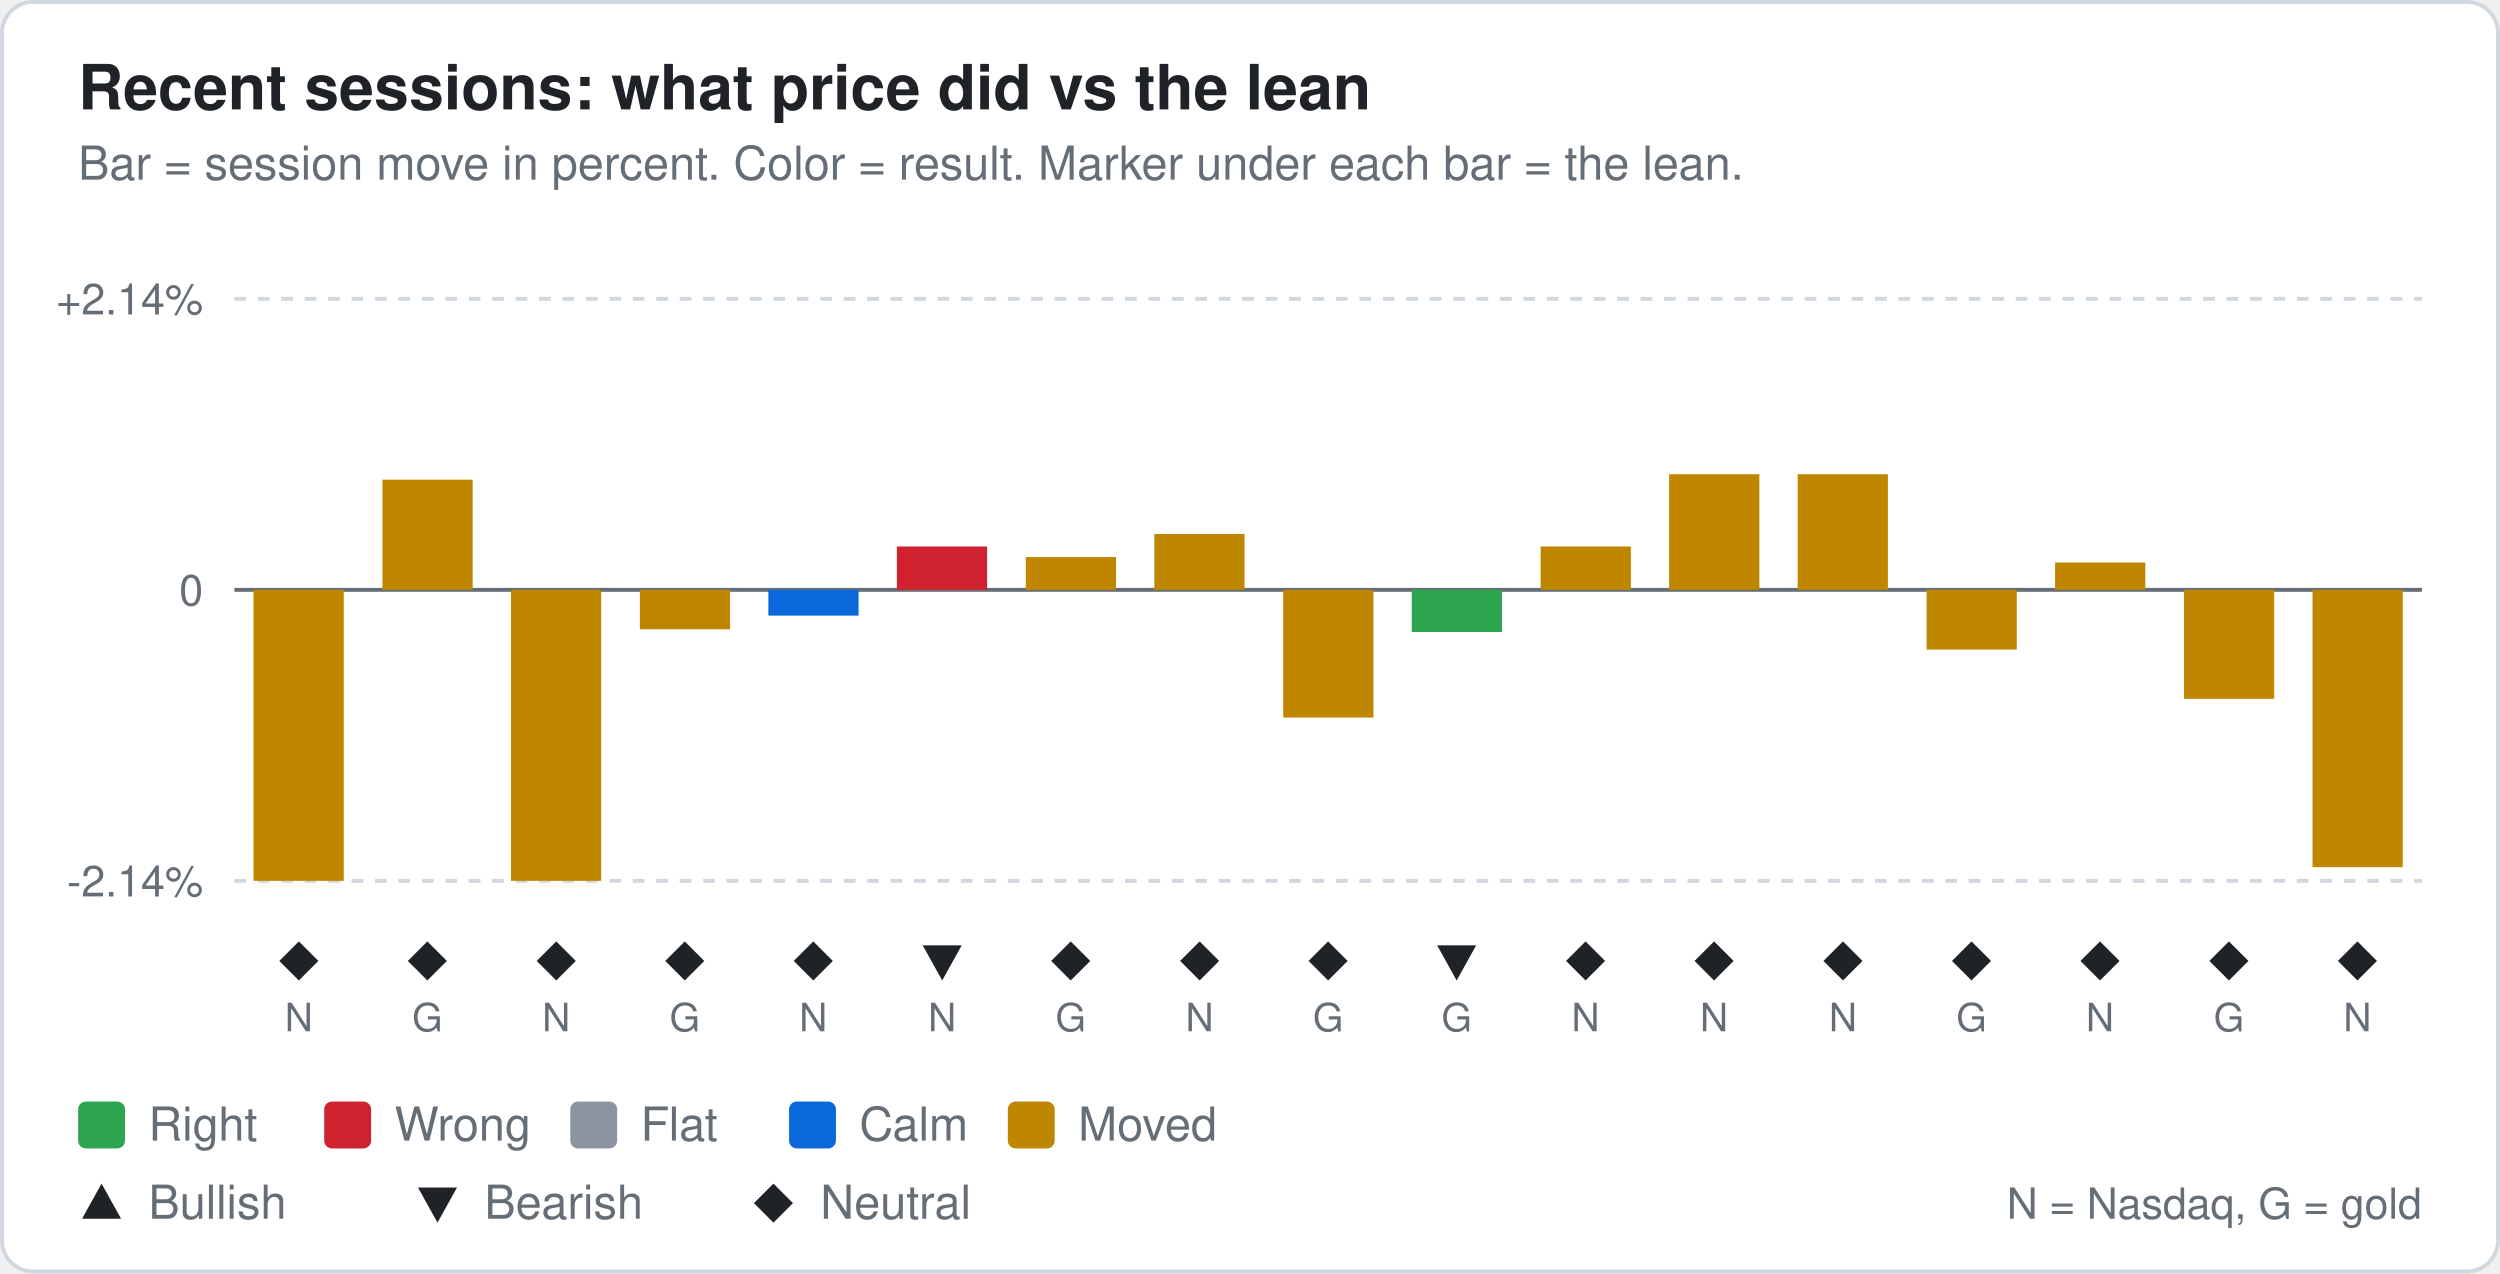
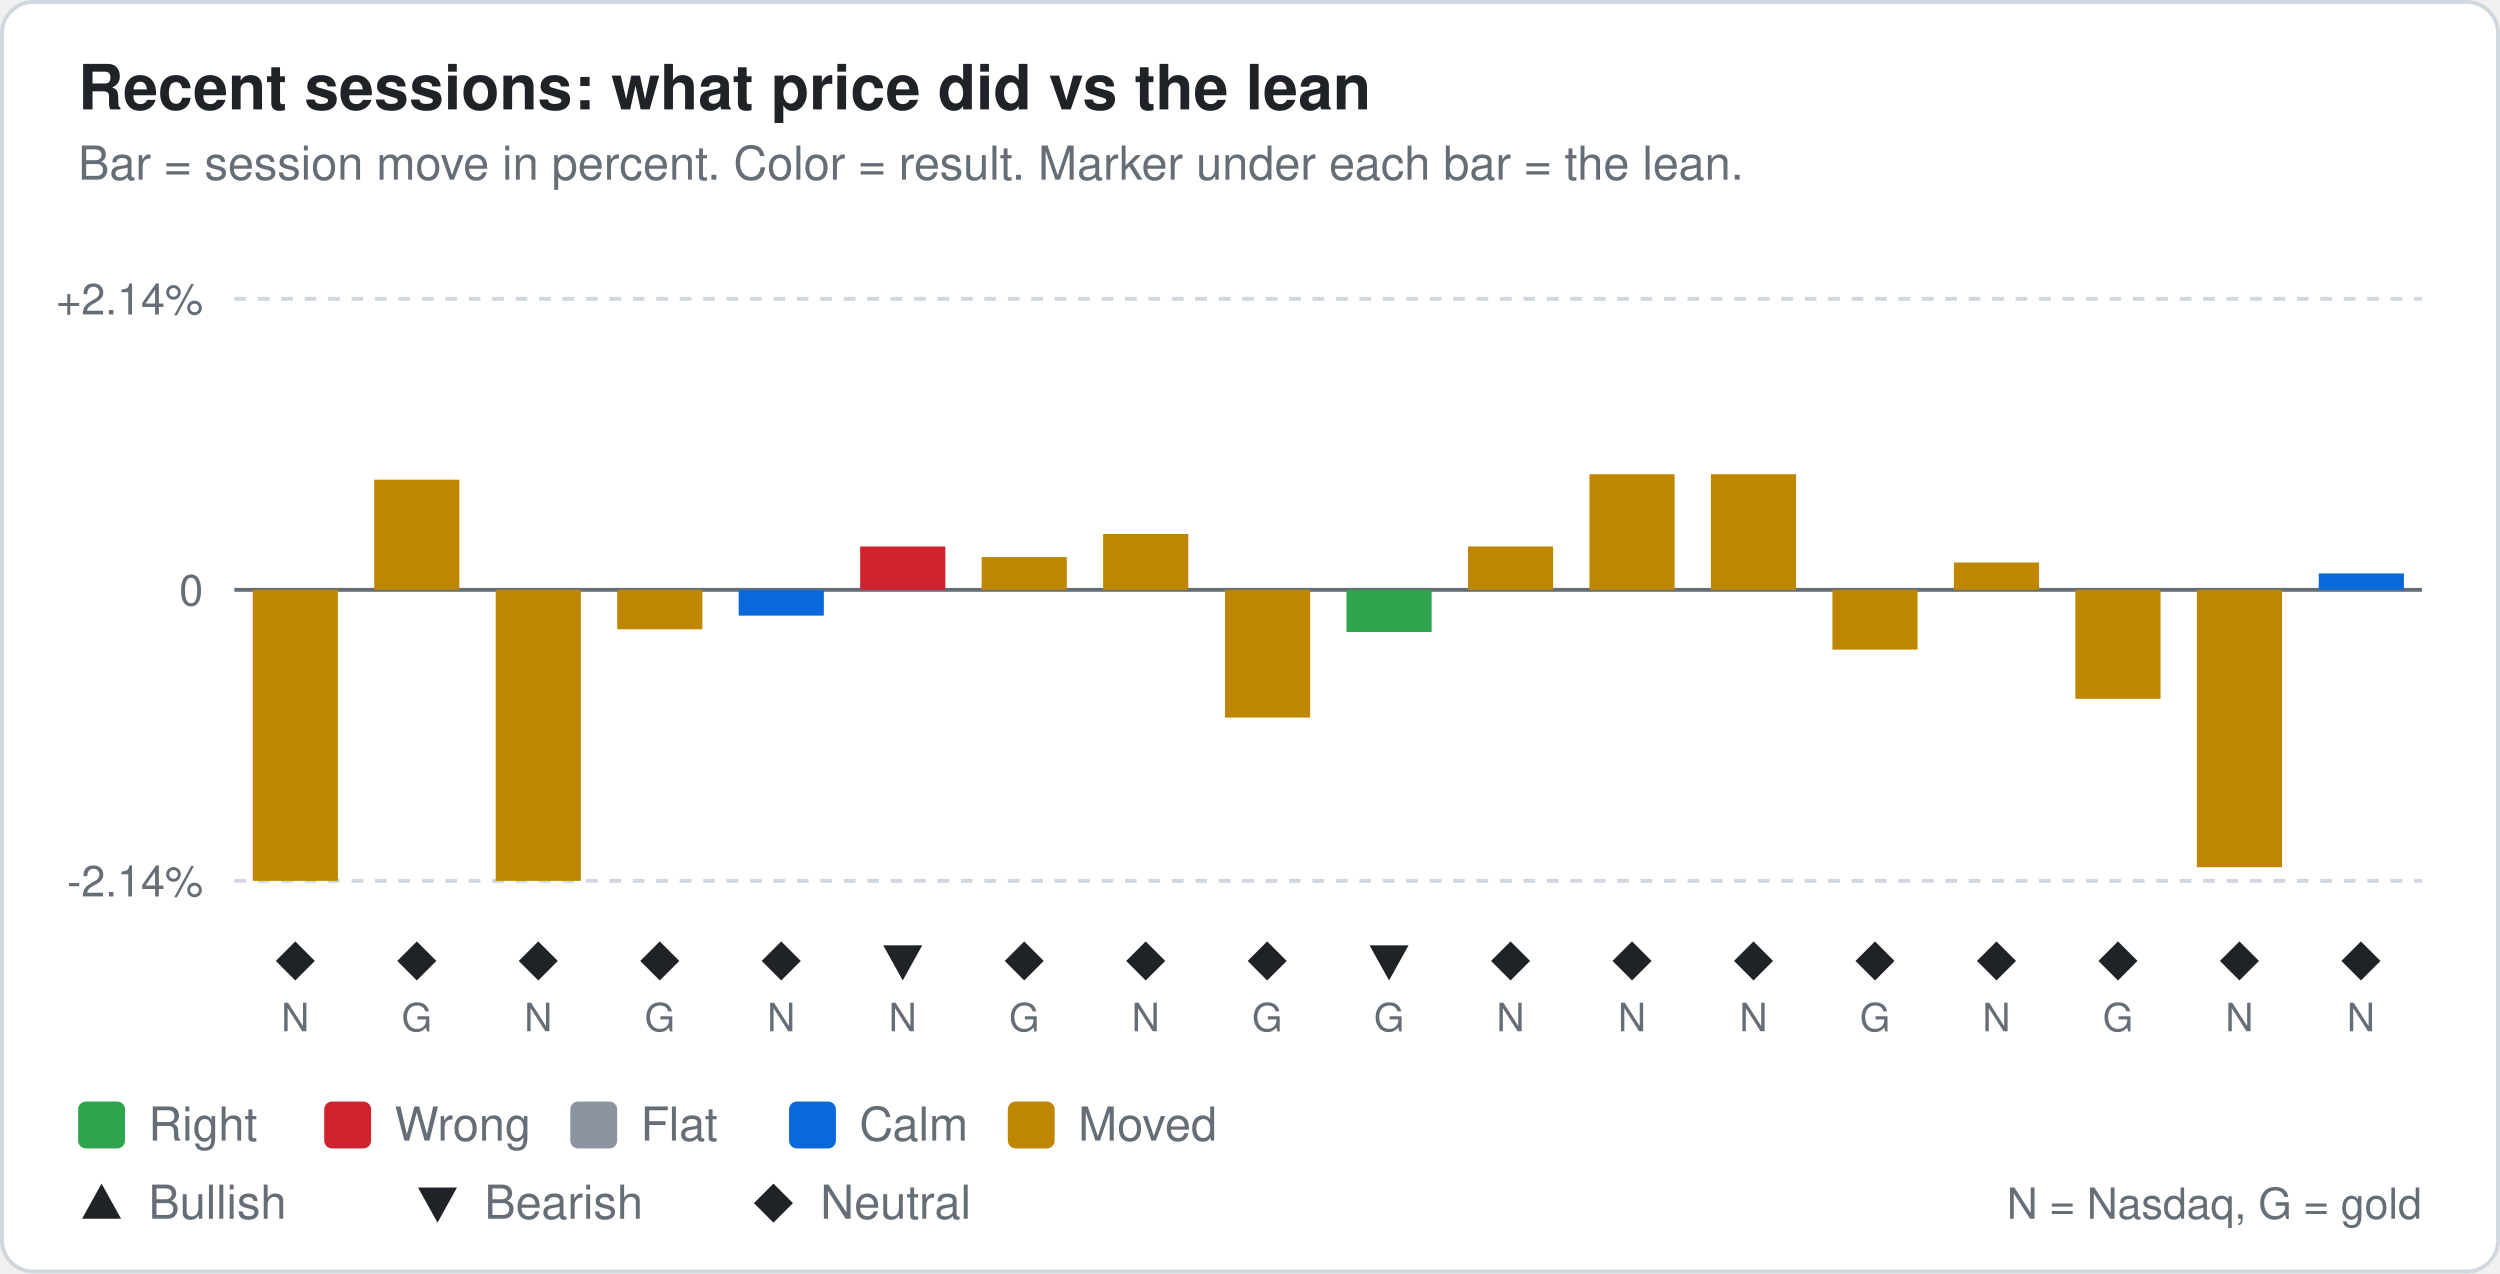
<svg xmlns="http://www.w3.org/2000/svg" width="640" height="326" viewBox="0 0 640 326" font-family="Helvetica, Arial, sans-serif">
  <rect x="0.5" y="0.5" width="639" height="325" rx="8" fill="#ffffff" stroke="#d0d7de" />
  <text x="20" y="28" font-size="16" font-weight="bold" fill="#1f2328">Recent sessions: what price did vs the lean</text>
  <text x="20" y="46" font-size="12" fill="#656d76">Bar = session move in percent. Color = result. Marker under each bar = the lean.</text>
  <line x1="60" y1="151.0" x2="620" y2="151.0" stroke="#656d76" />
  <line x1="60" y1="76.5" x2="620" y2="76.5" stroke="#d0d7de" stroke-dasharray="3 3" />
  <text x="52" y="80.5" font-size="11" text-anchor="end" fill="#656d76">+2.14%</text>
  <line x1="60" y1="225.5" x2="620" y2="225.5" stroke="#d0d7de" stroke-dasharray="3 3" />
  <text x="52" y="229.5" font-size="11" text-anchor="end" fill="#656d76">-2.14%</text>
  <text x="52" y="155.0" font-size="11" text-anchor="end" fill="#656d76">0</text>
-   <rect x="64.9" y="151.0" width="23.1" height="74.5" fill="#bf8700" />
-   <polygon points="76.5,241.0 81.5,246.0 76.5,251.0 71.5,246.0" fill="#1f2328" />
-   <text x="76.5" y="264" font-size="10" text-anchor="middle" fill="#656d76">N</text>
-   <rect x="97.9" y="122.8" width="23.1" height="28.2" fill="#bf8700" />
-   <polygon points="109.4,241.0 114.4,246.0 109.4,251.0 104.4,246.0" fill="#1f2328" />
-   <text x="109.4" y="264" font-size="10" text-anchor="middle" fill="#656d76">G</text>
-   <rect x="130.8" y="151.0" width="23.1" height="74.5" fill="#bf8700" />
-   <polygon points="142.4,241.0 147.4,246.0 142.4,251.0 137.4,246.0" fill="#1f2328" />
-   <text x="142.4" y="264" font-size="10" text-anchor="middle" fill="#656d76">N</text>
-   <rect x="163.8" y="151.0" width="23.1" height="10.1" fill="#bf8700" />
-   <polygon points="175.3,241.0 180.3,246.0 175.3,251.0 170.3,246.0" fill="#1f2328" />
-   <text x="175.3" y="264" font-size="10" text-anchor="middle" fill="#656d76">G</text>
-   <rect x="196.7" y="151.0" width="23.1" height="6.6" fill="#0969da" />
-   <polygon points="208.2,241.0 213.2,246.0 208.2,251.0 203.2,246.0" fill="#1f2328" />
-   <text x="208.2" y="264" font-size="10" text-anchor="middle" fill="#656d76">N</text>
-   <rect x="229.6" y="139.9" width="23.1" height="11.1" fill="#cf222e" />
-   <polygon points="236.2,242.0 246.2,242.0 241.2,251.0" fill="#1f2328" />
-   <text x="241.2" y="264" font-size="10" text-anchor="middle" fill="#656d76">N</text>
-   <rect x="262.6" y="142.6" width="23.1" height="8.4" fill="#bf8700" />
-   <polygon points="274.1,241.0 279.1,246.0 274.1,251.0 269.1,246.0" fill="#1f2328" />
-   <text x="274.1" y="264" font-size="10" text-anchor="middle" fill="#656d76">G</text>
-   <rect x="295.5" y="136.7" width="23.1" height="14.3" fill="#bf8700" />
-   <polygon points="307.1,241.0 312.1,246.0 307.1,251.0 302.1,246.0" fill="#1f2328" />
-   <text x="307.1" y="264" font-size="10" text-anchor="middle" fill="#656d76">N</text>
-   <rect x="328.5" y="151.0" width="23.1" height="32.7" fill="#bf8700" />
-   <polygon points="340.0,241.0 345.0,246.0 340.0,251.0 335.0,246.0" fill="#1f2328" />
-   <text x="340.0" y="264" font-size="10" text-anchor="middle" fill="#656d76">G</text>
-   <rect x="361.4" y="151.0" width="23.1" height="10.8" fill="#2da44e" />
-   <polygon points="367.9,242.0 377.9,242.0 372.9,251.0" fill="#1f2328" />
-   <text x="372.9" y="264" font-size="10" text-anchor="middle" fill="#656d76">G</text>
-   <rect x="394.4" y="139.9" width="23.1" height="11.1" fill="#bf8700" />
-   <polygon points="405.9,241.0 410.9,246.0 405.9,251.0 400.9,246.0" fill="#1f2328" />
-   <text x="405.9" y="264" font-size="10" text-anchor="middle" fill="#656d76">N</text>
-   <rect x="427.3" y="121.4" width="23.1" height="29.6" fill="#bf8700" />
-   <polygon points="438.8,241.0 443.8,246.0 438.8,251.0 433.8,246.0" fill="#1f2328" />
-   <text x="438.8" y="264" font-size="10" text-anchor="middle" fill="#656d76">N</text>
-   <rect x="460.2" y="121.4" width="23.1" height="29.6" fill="#bf8700" />
-   <polygon points="471.8,241.0 476.8,246.0 471.8,251.0 466.8,246.0" fill="#1f2328" />
-   <text x="471.8" y="264" font-size="10" text-anchor="middle" fill="#656d76">N</text>
-   <rect x="493.2" y="151.0" width="23.1" height="15.3" fill="#bf8700" />
-   <polygon points="504.7,241.0 509.7,246.0 504.7,251.0 499.7,246.0" fill="#1f2328" />
-   <text x="504.7" y="264" font-size="10" text-anchor="middle" fill="#656d76">G</text>
-   <rect x="526.1" y="144.0" width="23.1" height="7.0" fill="#bf8700" />
-   <polygon points="537.6,241.0 542.6,246.0 537.6,251.0 532.6,246.0" fill="#1f2328" />
-   <text x="537.6" y="264" font-size="10" text-anchor="middle" fill="#656d76">N</text>
-   <rect x="559.1" y="151.0" width="23.1" height="27.9" fill="#bf8700" />
-   <polygon points="570.6,241.0 575.6,246.0 570.6,251.0 565.6,246.0" fill="#1f2328" />
-   <text x="570.6" y="264" font-size="10" text-anchor="middle" fill="#656d76">G</text>
-   <rect x="592.0" y="151.0" width="23.1" height="71.0" fill="#bf8700" />
-   <polygon points="603.5,241.0 608.5,246.0 603.5,251.0 598.5,246.0" fill="#1f2328" />
-   <text x="603.5" y="264" font-size="10" text-anchor="middle" fill="#656d76">N</text>
+   <rect x="64.7" y="151.0" width="21.8" height="74.5" fill="#bf8700" />
+   <polygon points="75.6,241.0 80.6,246.0 75.6,251.0 70.6,246.0" fill="#1f2328" />
+   <text x="75.6" y="264" font-size="10" text-anchor="middle" fill="#656d76">N</text>
+   <rect x="95.8" y="122.8" width="21.8" height="28.2" fill="#bf8700" />
+   <polygon points="106.7,241.0 111.7,246.0 106.7,251.0 101.7,246.0" fill="#1f2328" />
+   <text x="106.7" y="264" font-size="10" text-anchor="middle" fill="#656d76">G</text>
+   <rect x="126.9" y="151.0" width="21.8" height="74.5" fill="#bf8700" />
+   <polygon points="137.8,241.0 142.8,246.0 137.8,251.0 132.8,246.0" fill="#1f2328" />
+   <text x="137.8" y="264" font-size="10" text-anchor="middle" fill="#656d76">N</text>
+   <rect x="158.0" y="151.0" width="21.8" height="10.1" fill="#bf8700" />
+   <polygon points="168.9,241.0 173.9,246.0 168.9,251.0 163.9,246.0" fill="#1f2328" />
+   <text x="168.9" y="264" font-size="10" text-anchor="middle" fill="#656d76">G</text>
+   <rect x="189.1" y="151.0" width="21.8" height="6.6" fill="#0969da" />
+   <polygon points="200.0,241.0 205.0,246.0 200.0,251.0 195.0,246.0" fill="#1f2328" />
+   <text x="200.0" y="264" font-size="10" text-anchor="middle" fill="#656d76">N</text>
+   <rect x="220.2" y="139.9" width="21.8" height="11.1" fill="#cf222e" />
+   <polygon points="226.1,242.0 236.1,242.0 231.1,251.0" fill="#1f2328" />
+   <text x="231.1" y="264" font-size="10" text-anchor="middle" fill="#656d76">N</text>
+   <rect x="251.3" y="142.6" width="21.8" height="8.4" fill="#bf8700" />
+   <polygon points="262.2,241.0 267.2,246.0 262.2,251.0 257.2,246.0" fill="#1f2328" />
+   <text x="262.2" y="264" font-size="10" text-anchor="middle" fill="#656d76">G</text>
+   <rect x="282.4" y="136.7" width="21.8" height="14.3" fill="#bf8700" />
+   <polygon points="293.3,241.0 298.3,246.0 293.3,251.0 288.3,246.0" fill="#1f2328" />
+   <text x="293.3" y="264" font-size="10" text-anchor="middle" fill="#656d76">N</text>
+   <rect x="313.6" y="151.0" width="21.8" height="32.7" fill="#bf8700" />
+   <polygon points="324.4,241.0 329.4,246.0 324.4,251.0 319.4,246.0" fill="#1f2328" />
+   <text x="324.4" y="264" font-size="10" text-anchor="middle" fill="#656d76">G</text>
+   <rect x="344.7" y="151.0" width="21.8" height="10.8" fill="#2da44e" />
+   <polygon points="350.6,242.0 360.6,242.0 355.6,251.0" fill="#1f2328" />
+   <text x="355.6" y="264" font-size="10" text-anchor="middle" fill="#656d76">G</text>
+   <rect x="375.8" y="139.9" width="21.8" height="11.1" fill="#bf8700" />
+   <polygon points="386.7,241.0 391.7,246.0 386.7,251.0 381.7,246.0" fill="#1f2328" />
+   <text x="386.7" y="264" font-size="10" text-anchor="middle" fill="#656d76">N</text>
+   <rect x="406.9" y="121.4" width="21.8" height="29.6" fill="#bf8700" />
+   <polygon points="417.8,241.0 422.8,246.0 417.8,251.0 412.8,246.0" fill="#1f2328" />
+   <text x="417.8" y="264" font-size="10" text-anchor="middle" fill="#656d76">N</text>
+   <rect x="438.0" y="121.4" width="21.8" height="29.6" fill="#bf8700" />
+   <polygon points="448.9,241.0 453.9,246.0 448.9,251.0 443.9,246.0" fill="#1f2328" />
+   <text x="448.9" y="264" font-size="10" text-anchor="middle" fill="#656d76">N</text>
+   <rect x="469.1" y="151.0" width="21.8" height="15.3" fill="#bf8700" />
+   <polygon points="480.0,241.0 485.0,246.0 480.0,251.0 475.0,246.0" fill="#1f2328" />
+   <text x="480.0" y="264" font-size="10" text-anchor="middle" fill="#656d76">G</text>
+   <rect x="500.2" y="144.0" width="21.8" height="7.0" fill="#bf8700" />
+   <polygon points="511.1,241.0 516.1,246.0 511.1,251.0 506.1,246.0" fill="#1f2328" />
+   <text x="511.1" y="264" font-size="10" text-anchor="middle" fill="#656d76">N</text>
+   <rect x="531.3" y="151.0" width="21.8" height="27.9" fill="#bf8700" />
+   <polygon points="542.2,241.0 547.2,246.0 542.2,251.0 537.2,246.0" fill="#1f2328" />
+   <text x="542.2" y="264" font-size="10" text-anchor="middle" fill="#656d76">G</text>
+   <rect x="562.4" y="151.0" width="21.8" height="71.0" fill="#bf8700" />
+   <polygon points="573.3,241.0 578.3,246.0 573.3,251.0 568.3,246.0" fill="#1f2328" />
+   <text x="573.3" y="264" font-size="10" text-anchor="middle" fill="#656d76">N</text>
+   <rect x="593.6" y="146.8" width="21.8" height="4.2" fill="#0969da" />
+   <polygon points="604.4,241.0 609.4,246.0 604.4,251.0 599.4,246.0" fill="#1f2328" />
+   <text x="604.4" y="264" font-size="10" text-anchor="middle" fill="#656d76">N</text>
  <rect x="20" y="282" width="12" height="12" rx="2" fill="#2da44e" />
  <text x="38" y="292" font-size="12" fill="#656d76">Right</text>
  <rect x="83" y="282" width="12" height="12" rx="2" fill="#cf222e" />
  <text x="101" y="292" font-size="12" fill="#656d76">Wrong</text>
  <rect x="146" y="282" width="12" height="12" rx="2" fill="#8c959f" />
  <text x="164" y="292" font-size="12" fill="#656d76">Flat</text>
  <rect x="202" y="282" width="12" height="12" rx="2" fill="#0969da" />
  <text x="220" y="292" font-size="12" fill="#656d76">Calm</text>
  <rect x="258" y="282" width="12" height="12" rx="2" fill="#bf8700" />
  <text x="276" y="292" font-size="12" fill="#656d76">Moved</text>
  <polygon points="26.0,303.0 21.0,312.0 31.0,312.0" fill="#1f2328" />
  <text x="38" y="312" font-size="12" fill="#656d76">Bullish</text>
  <polygon points="107.0,304.0 117.0,304.0 112.0,313.0" fill="#1f2328" />
  <text x="124" y="312" font-size="12" fill="#656d76">Bearish</text>
  <polygon points="198.0,303.0 203.0,308.0 198.0,313.0 193.0,308.0" fill="#1f2328" />
  <text x="210" y="312" font-size="12" fill="#656d76">Neutral</text>
  <text x="620" y="312" font-size="11" text-anchor="end" fill="#656d76">N = Nasdaq, G = gold</text>
</svg>
